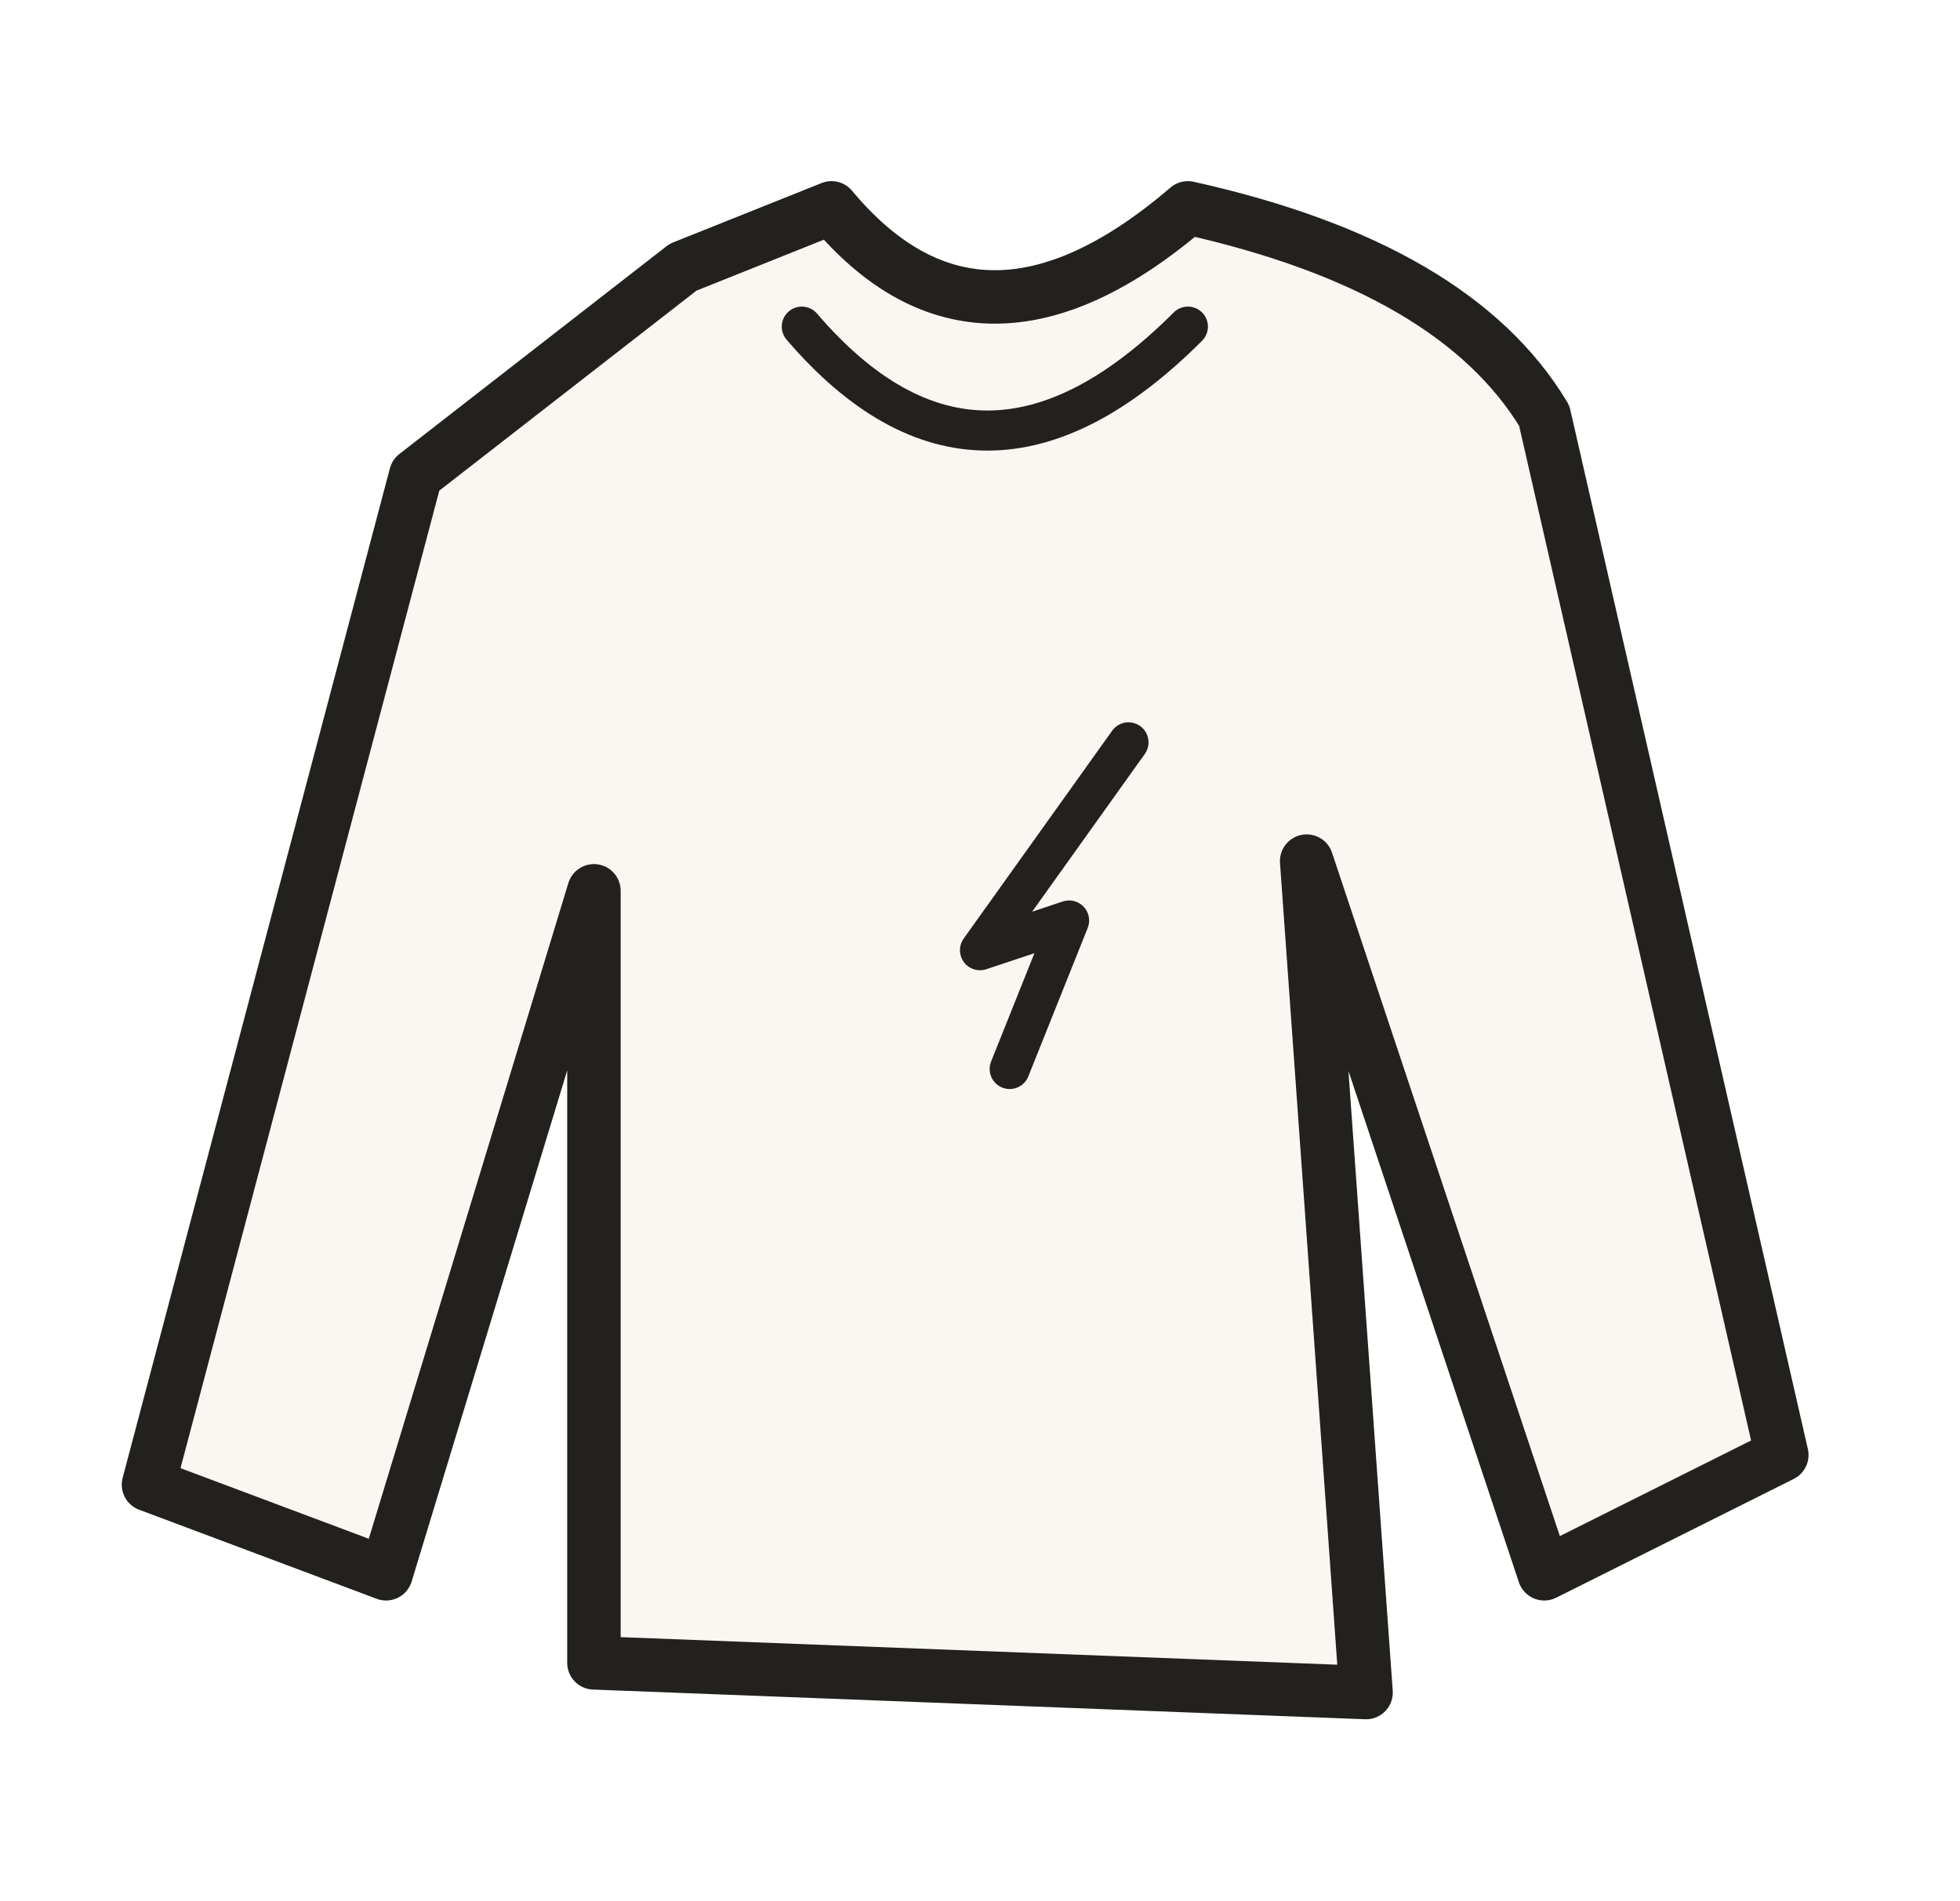
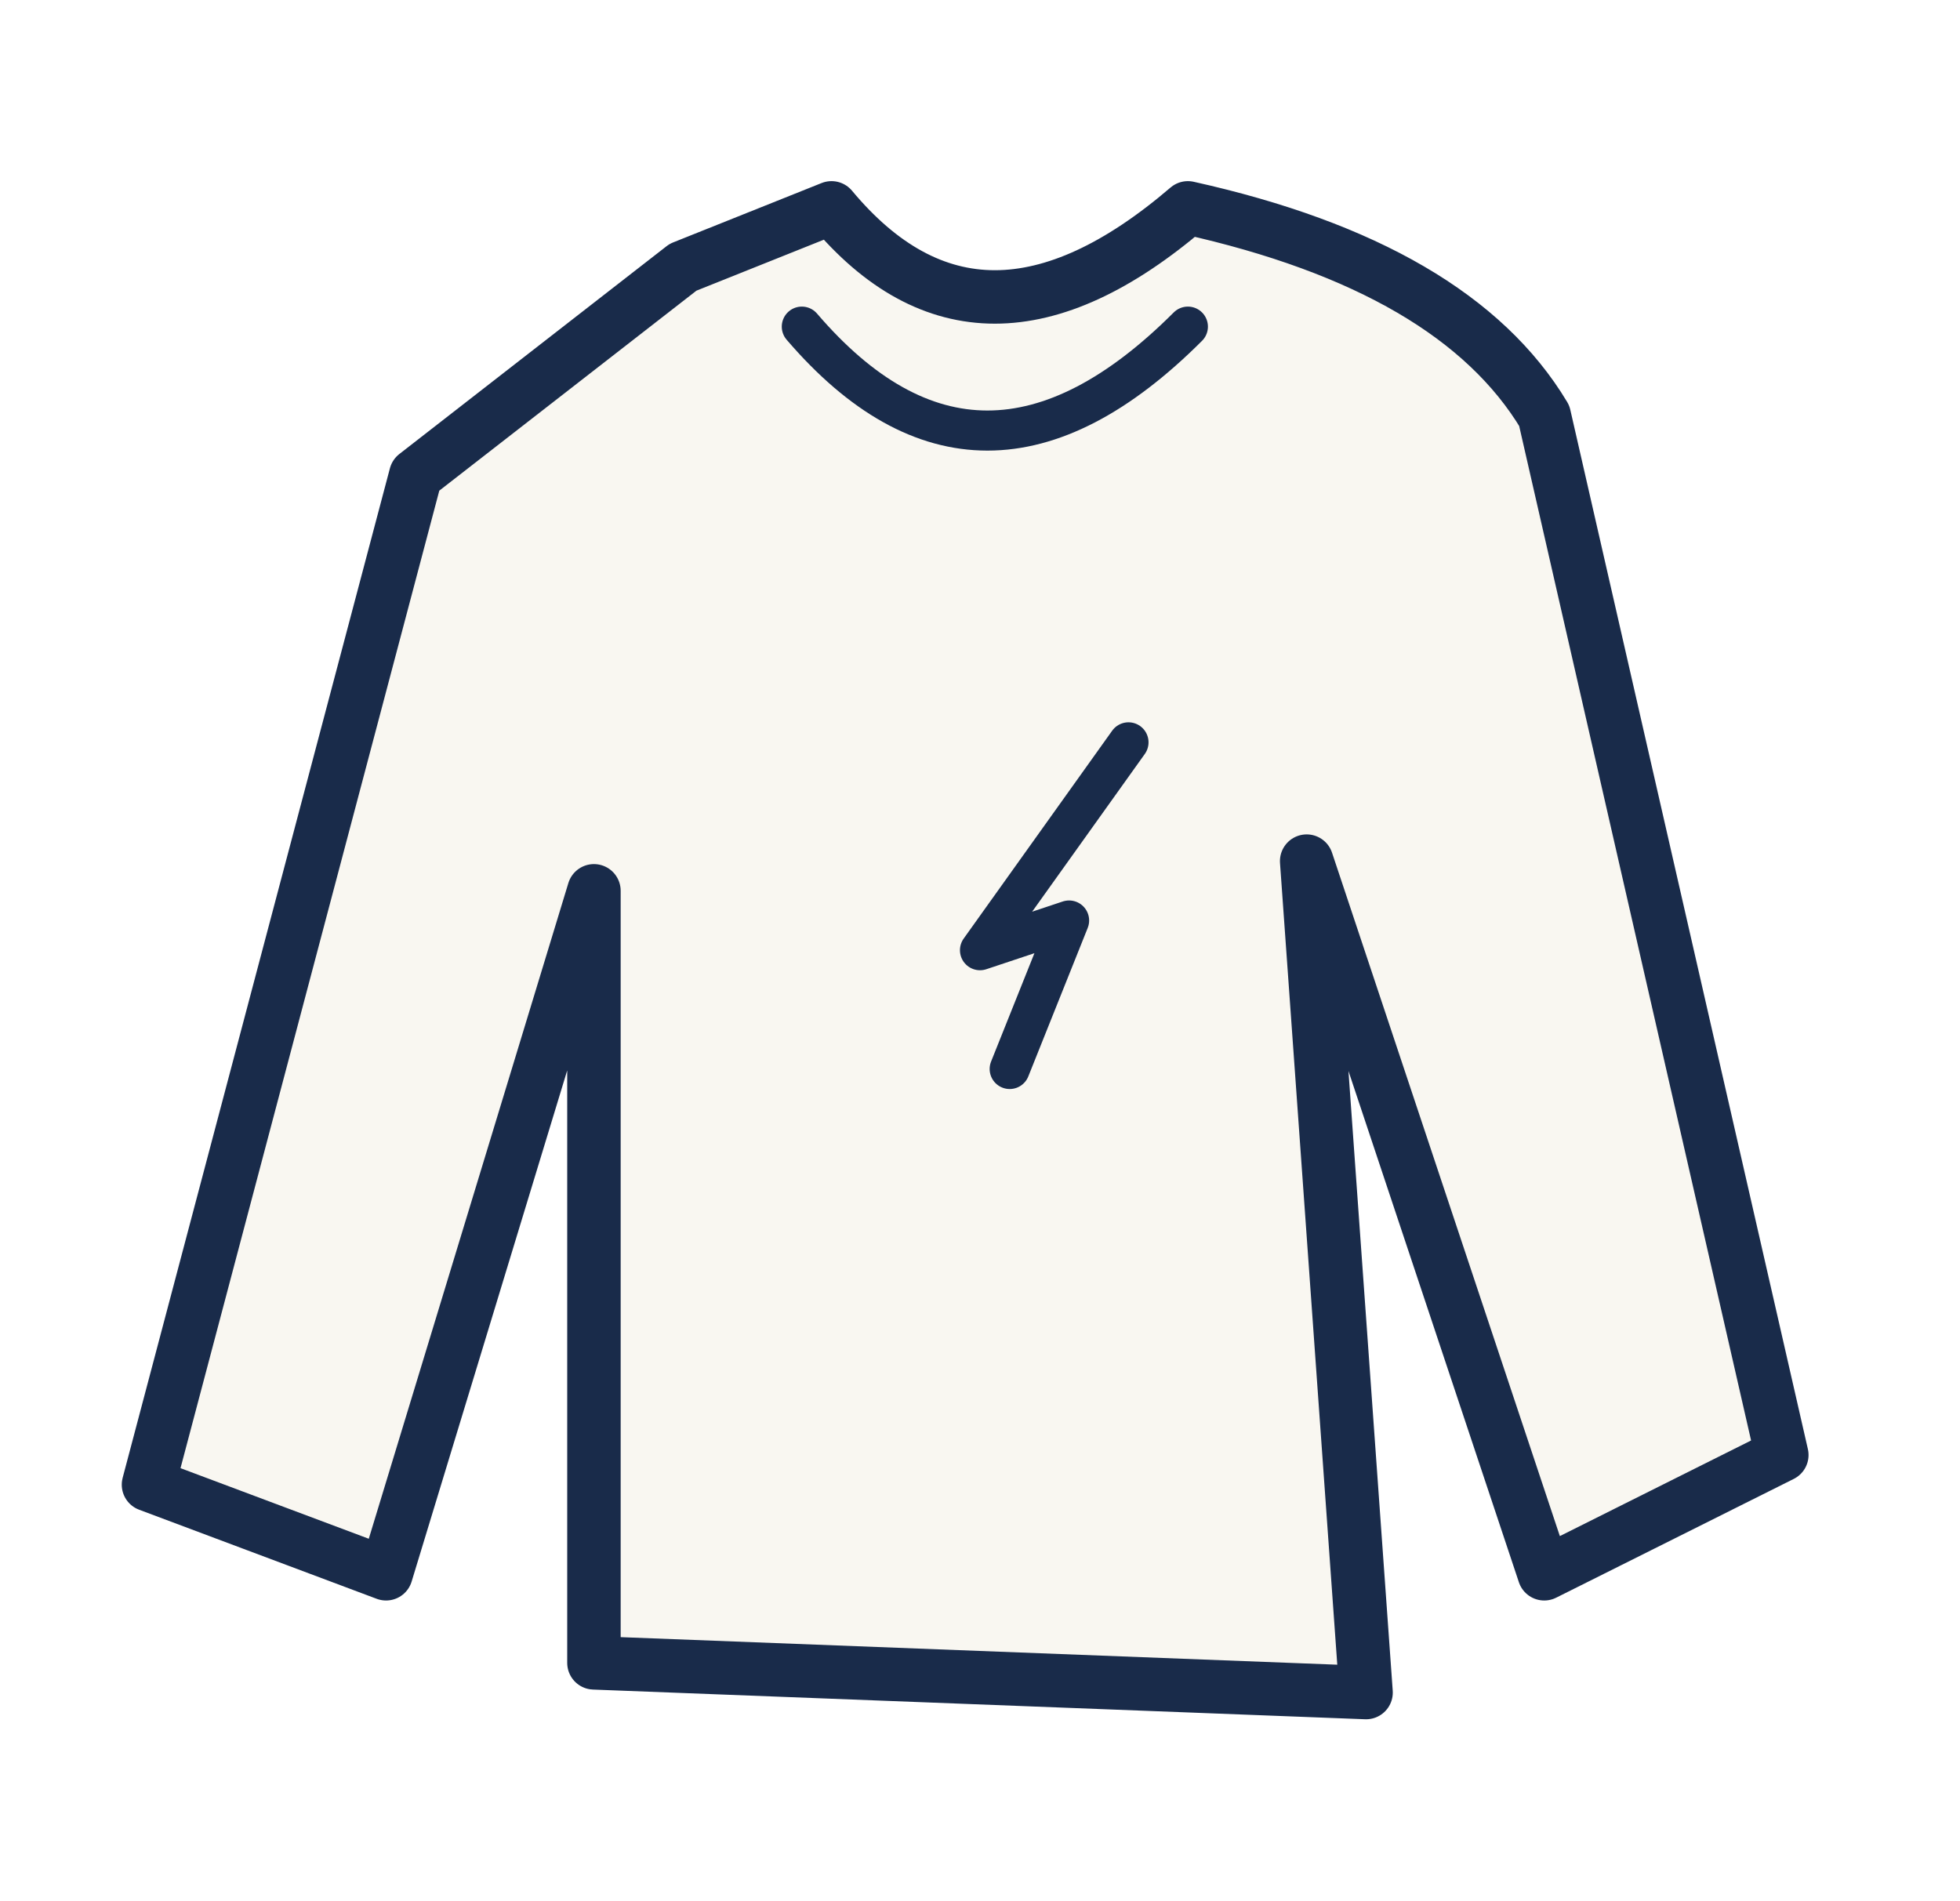
<svg xmlns="http://www.w3.org/2000/svg" viewBox="2 5 66 64" fill="none" stroke-linecap="round" stroke-linejoin="round">
-   <path d="M25 14 L30 12 Q35 18 42 12 Q51 14 54 19 L62 54 L54 58 L46 34 L48 62 L22 61 L22 35 L15 58 L7 55 L16 21Z" stroke="#23211e" stroke-width="1.8" fill="#f9f7f1" />
-   <path d="M29 16q6 7 13 0 M40 30l-5 7 3 -1 -2 5" stroke="#23211e" stroke-width="1.35" fill="none" />
+   <path d="M25 14 L30 12 Q35 18 42 12 Q51 14 54 19 L62 54 L54 58 L46 34 L48 62 L22 61 L22 35 L15 58 L7 55 L16 21Z" stroke="#192b4a" stroke-width="1.8" fill="#f9f7f1" />
+   <path d="M29 16q6 7 13 0 M40 30l-5 7 3 -1 -2 5" stroke="#192b4a" stroke-width="1.35" fill="none" />
</svg>
